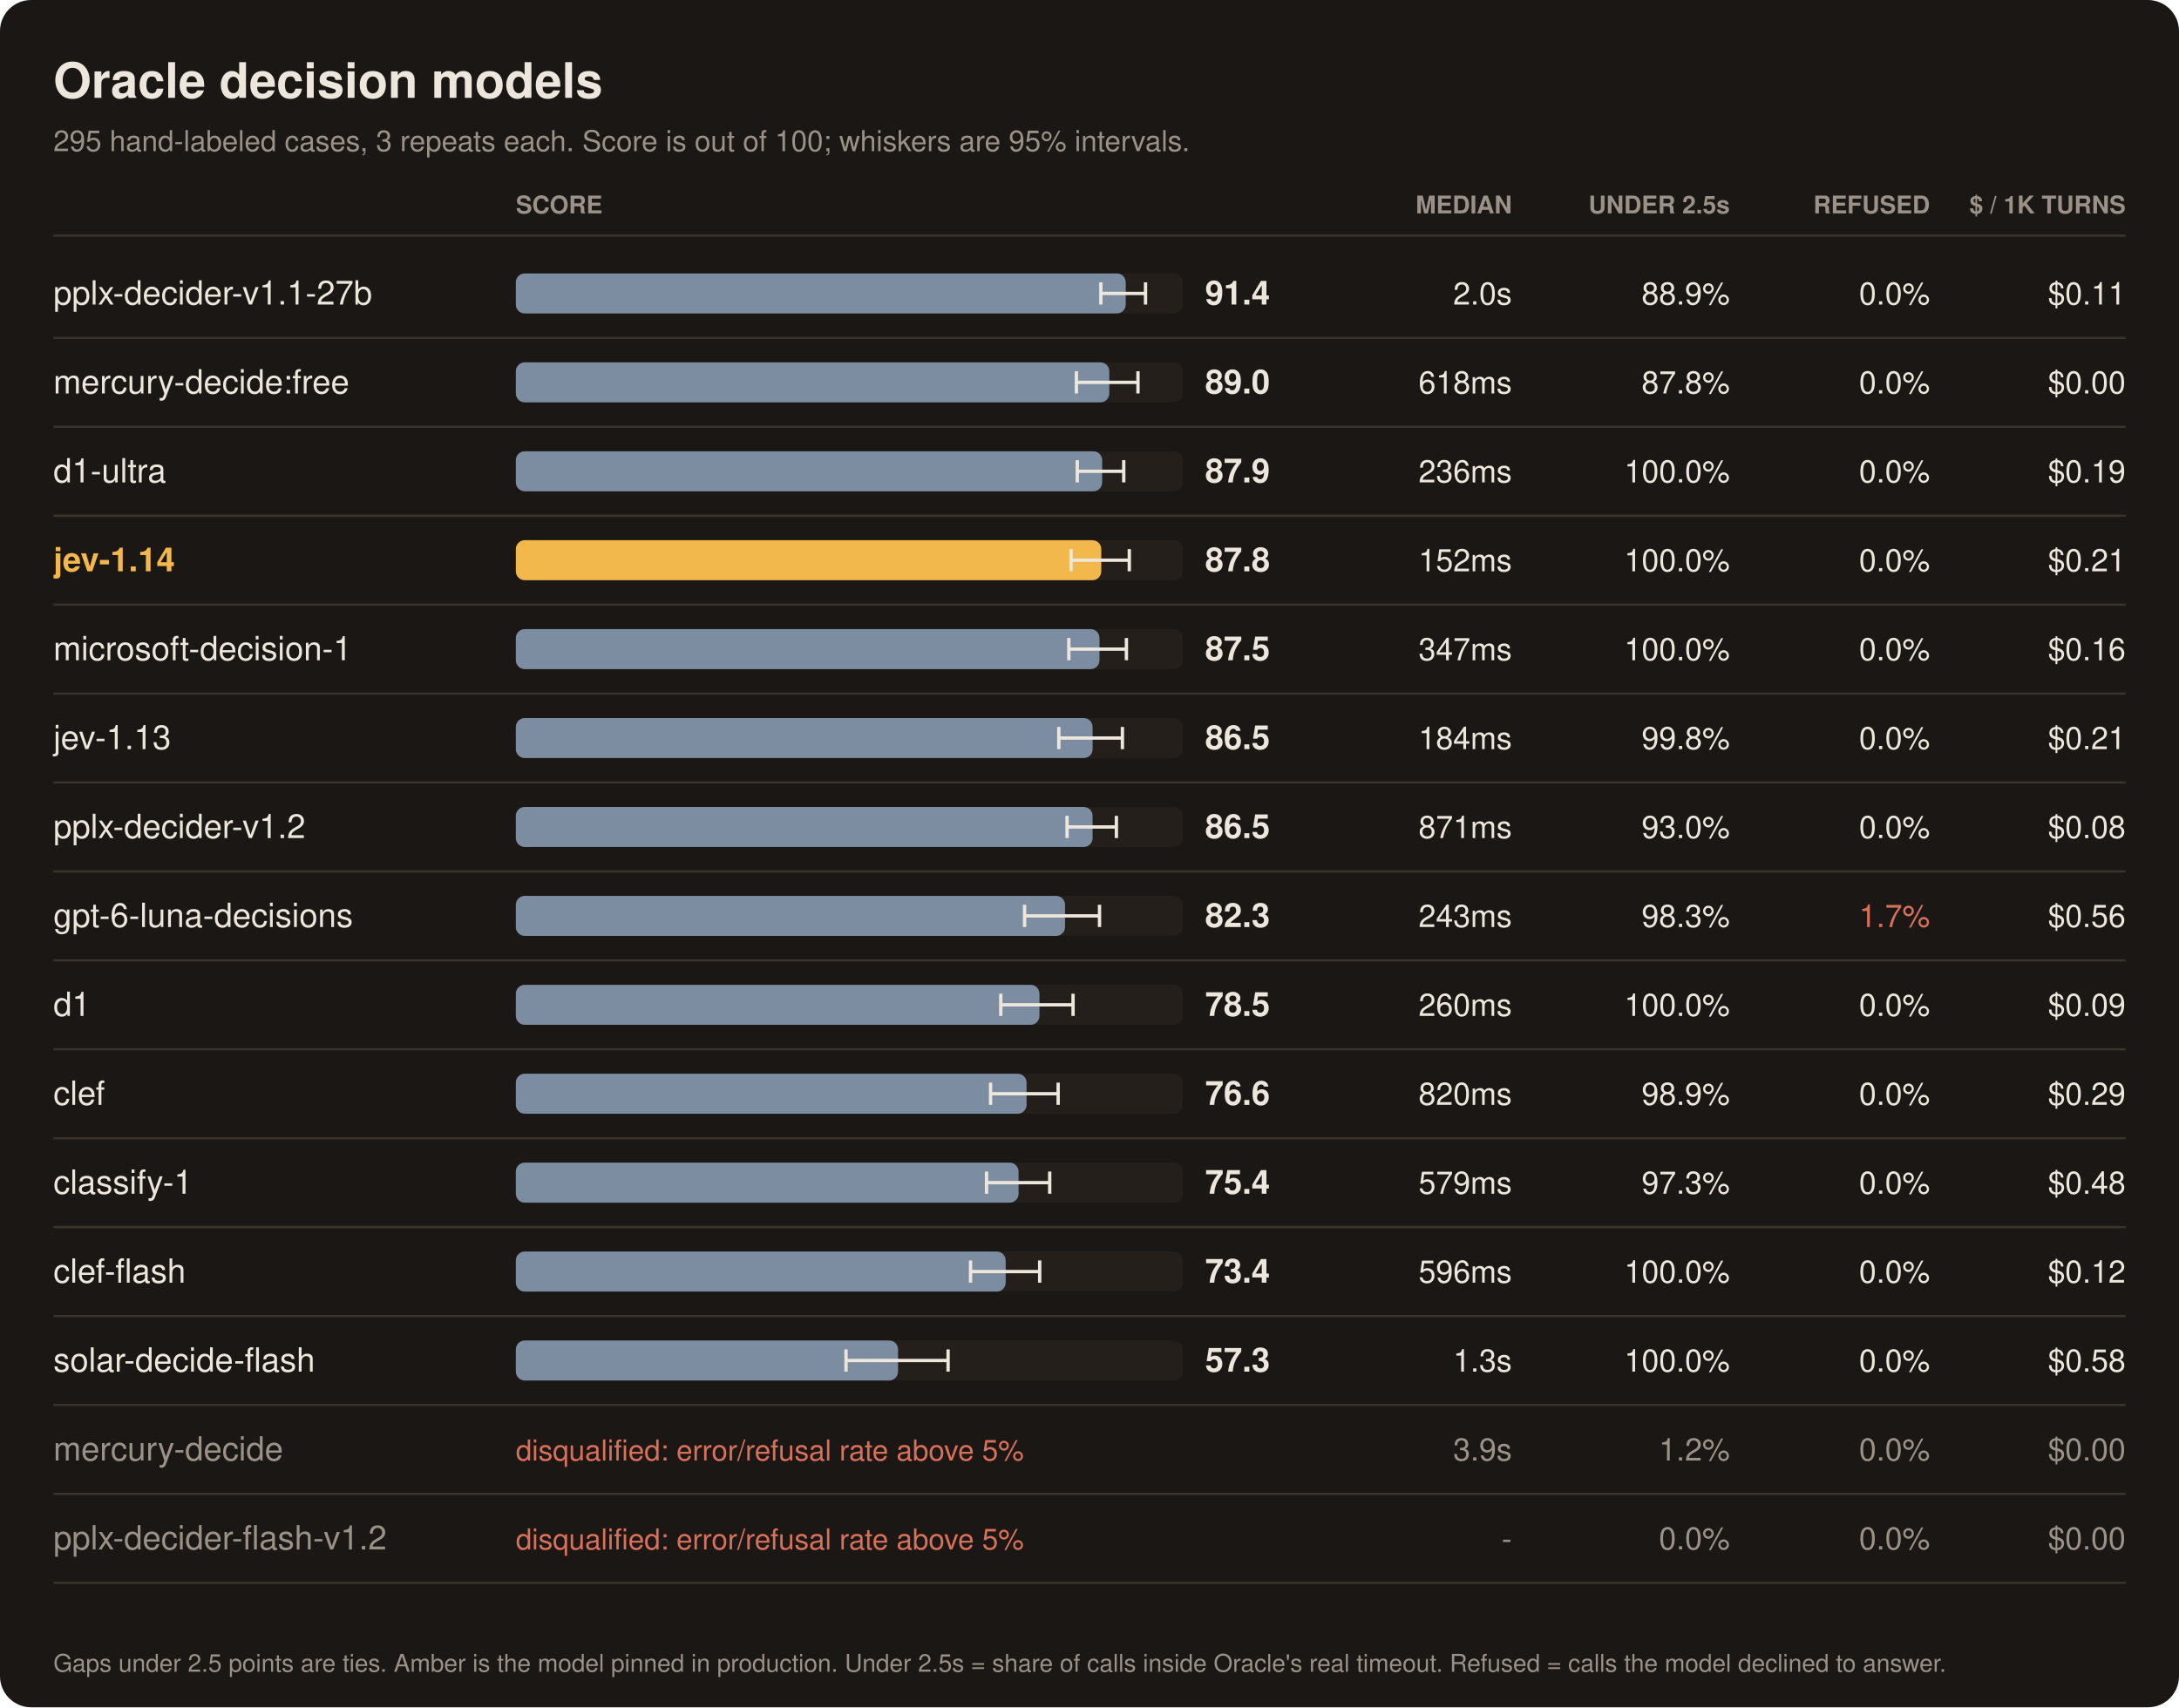
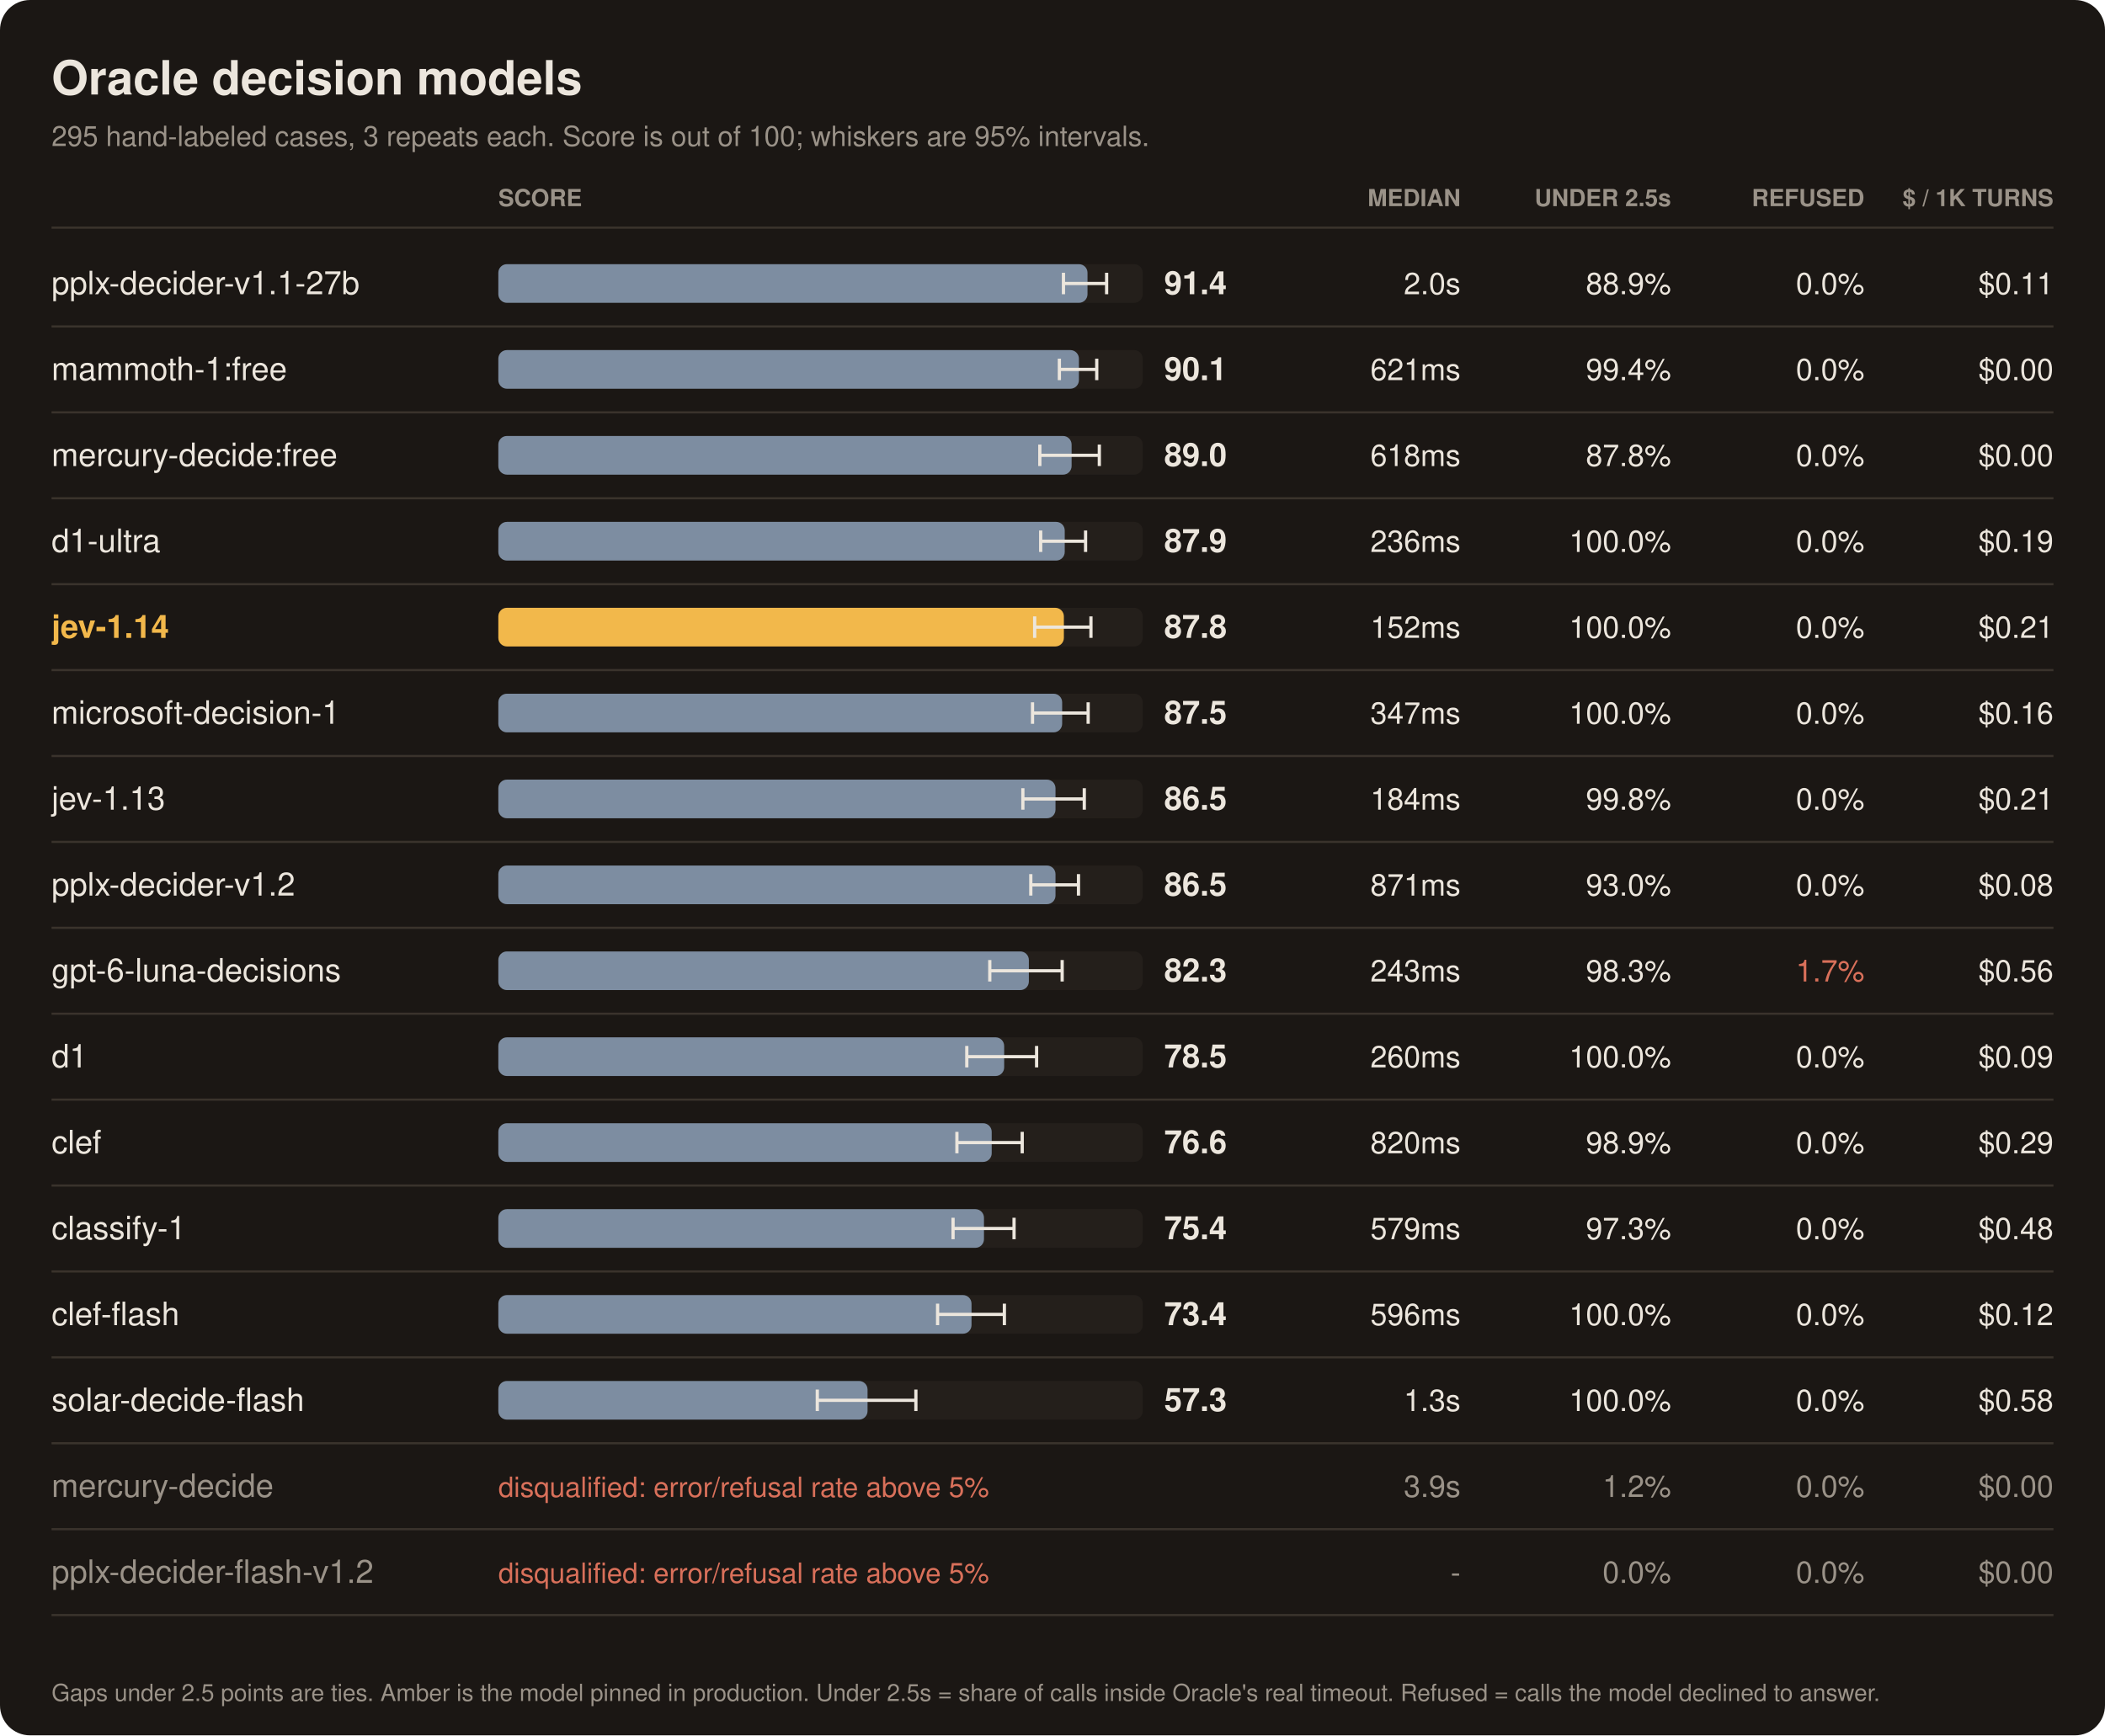
- <svg xmlns="http://www.w3.org/2000/svg" viewBox="0 0 980 768" width="980" role="img" aria-label="Oracle decision models" font-family="-apple-system,BlinkMacSystemFont,'Segoe UI',Helvetica,Arial,sans-serif">
-   <rect width="980" height="768" rx="14" fill="#1b1714" />
+ <svg xmlns="http://www.w3.org/2000/svg" viewBox="0 0 980 808" width="980" role="img" aria-label="Oracle decision models" font-family="-apple-system,BlinkMacSystemFont,'Segoe UI',Helvetica,Arial,sans-serif">
+   <rect width="980" height="808" rx="14" fill="#1b1714" />
  <text x="24.0" y="44.0" font-size="22" font-weight="700" fill="#ece6dd" text-anchor="start">Oracle decision models</text>
  <text x="24.0" y="68.0" font-size="13" font-weight="400" fill="#9a9288" text-anchor="start">295 hand-labeled cases, 3 repeats each. Score is out of 100; whiskers are 95% intervals.</text>
  <text x="232.0" y="96.0" font-size="11" font-weight="600" fill="#9a9288" text-anchor="start">SCORE</text>
  <text x="680.0" y="96.0" font-size="11" font-weight="600" fill="#9a9288" text-anchor="end">MEDIAN</text>
  <text x="778.0" y="96.0" font-size="11" font-weight="600" fill="#9a9288" text-anchor="end">UNDER 2.5s</text>
  <text x="868.0" y="96.0" font-size="11" font-weight="600" fill="#9a9288" text-anchor="end">REFUSED</text>
  <text x="956.0" y="96.0" font-size="11" font-weight="600" fill="#9a9288" text-anchor="end">$ / 1K TURNS</text>
  <line x1="24.0" y1="106.0" x2="956.0" y2="106.0" stroke="#3a332c" stroke-width="1.0" />
  <text x="24.0" y="137.0" font-size="15" font-weight="500" fill="#ece6dd" text-anchor="start">pplx-decider-v1.1-27b</text>
  <rect x="232.0" y="123.0" width="300.0" height="18.0" rx="4.0" fill="#241f1b" />
  <rect x="232.0" y="123.0" width="274.3" height="18.0" rx="4.0" fill="#7d8da1" />
  <line x1="495.1" y1="132.0" x2="515.2" y2="132.0" stroke="#ece6dd" stroke-width="1.5" />
  <line x1="495.1" y1="127.0" x2="495.1" y2="137.0" stroke="#ece6dd" stroke-width="1.5" />
  <line x1="515.2" y1="127.0" x2="515.2" y2="137.0" stroke="#ece6dd" stroke-width="1.5" />
  <text x="542.0" y="137.0" font-size="15" font-weight="700" fill="#ece6dd" text-anchor="start">91.4</text>
  <text x="680.0" y="137.0" font-size="14" font-weight="400" fill="#ece6dd" text-anchor="end">2.0s</text>
  <text x="778.0" y="137.0" font-size="14" font-weight="400" fill="#ece6dd" text-anchor="end">88.9%</text>
  <text x="868.0" y="137.0" font-size="14" font-weight="400" fill="#ece6dd" text-anchor="end">0.0%</text>
  <text x="956.0" y="137.0" font-size="14" font-weight="400" fill="#ece6dd" text-anchor="end">$0.11</text>
  <line x1="24.0" y1="152.0" x2="956.0" y2="152.0" stroke="#3a332c" stroke-width="1.0" />
-   <text x="24.0" y="177.0" font-size="15" font-weight="500" fill="#ece6dd" text-anchor="start">mercury-decide:free</text>
+   <text x="24.0" y="177.0" font-size="15" font-weight="500" fill="#ece6dd" text-anchor="start">mammoth-1:free</text>
  <rect x="232.0" y="163.0" width="300.0" height="18.0" rx="4.0" fill="#241f1b" />
-   <rect x="232.0" y="163.0" width="266.9" height="18.0" rx="4.0" fill="#7d8da1" />
-   <line x1="484.1" y1="172.0" x2="511.8" y2="172.0" stroke="#ece6dd" stroke-width="1.5" />
-   <line x1="484.1" y1="167.0" x2="484.1" y2="177.0" stroke="#ece6dd" stroke-width="1.5" />
-   <line x1="511.8" y1="167.0" x2="511.8" y2="177.0" stroke="#ece6dd" stroke-width="1.5" />
-   <text x="542.0" y="177.0" font-size="15" font-weight="700" fill="#ece6dd" text-anchor="start">89.0</text>
-   <text x="680.0" y="177.0" font-size="14" font-weight="400" fill="#ece6dd" text-anchor="end">618ms</text>
-   <text x="778.0" y="177.0" font-size="14" font-weight="400" fill="#ece6dd" text-anchor="end">87.8%</text>
+   <rect x="232.0" y="163.0" width="270.3" height="18.0" rx="4.0" fill="#7d8da1" />
+   <line x1="493.2" y1="172.0" x2="510.6" y2="172.0" stroke="#ece6dd" stroke-width="1.5" />
+   <line x1="493.2" y1="167.0" x2="493.2" y2="177.0" stroke="#ece6dd" stroke-width="1.5" />
+   <line x1="510.6" y1="167.0" x2="510.6" y2="177.0" stroke="#ece6dd" stroke-width="1.5" />
+   <text x="542.0" y="177.0" font-size="15" font-weight="700" fill="#ece6dd" text-anchor="start">90.1</text>
+   <text x="680.0" y="177.0" font-size="14" font-weight="400" fill="#ece6dd" text-anchor="end">621ms</text>
+   <text x="778.0" y="177.0" font-size="14" font-weight="400" fill="#ece6dd" text-anchor="end">99.4%</text>
  <text x="868.0" y="177.0" font-size="14" font-weight="400" fill="#ece6dd" text-anchor="end">0.0%</text>
  <text x="956.0" y="177.0" font-size="14" font-weight="400" fill="#ece6dd" text-anchor="end">$0.00</text>
  <line x1="24.0" y1="192.0" x2="956.0" y2="192.0" stroke="#3a332c" stroke-width="1.0" />
-   <text x="24.0" y="217.0" font-size="15" font-weight="500" fill="#ece6dd" text-anchor="start">d1-ultra</text>
+   <text x="24.0" y="217.0" font-size="15" font-weight="500" fill="#ece6dd" text-anchor="start">mercury-decide:free</text>
  <rect x="232.0" y="203.0" width="300.0" height="18.0" rx="4.0" fill="#241f1b" />
-   <rect x="232.0" y="203.0" width="263.7" height="18.0" rx="4.0" fill="#7d8da1" />
-   <line x1="484.5" y1="212.0" x2="505.4" y2="212.0" stroke="#ece6dd" stroke-width="1.5" />
-   <line x1="484.5" y1="207.0" x2="484.5" y2="217.0" stroke="#ece6dd" stroke-width="1.5" />
-   <line x1="505.4" y1="207.0" x2="505.4" y2="217.0" stroke="#ece6dd" stroke-width="1.5" />
-   <text x="542.0" y="217.0" font-size="15" font-weight="700" fill="#ece6dd" text-anchor="start">87.9</text>
-   <text x="680.0" y="217.0" font-size="14" font-weight="400" fill="#ece6dd" text-anchor="end">236ms</text>
-   <text x="778.0" y="217.0" font-size="14" font-weight="400" fill="#ece6dd" text-anchor="end">100.0%</text>
+   <rect x="232.0" y="203.0" width="266.9" height="18.0" rx="4.0" fill="#7d8da1" />
+   <line x1="484.1" y1="212.0" x2="511.8" y2="212.0" stroke="#ece6dd" stroke-width="1.5" />
+   <line x1="484.1" y1="207.0" x2="484.1" y2="217.0" stroke="#ece6dd" stroke-width="1.5" />
+   <line x1="511.8" y1="207.0" x2="511.8" y2="217.0" stroke="#ece6dd" stroke-width="1.5" />
+   <text x="542.0" y="217.0" font-size="15" font-weight="700" fill="#ece6dd" text-anchor="start">89.0</text>
+   <text x="680.0" y="217.0" font-size="14" font-weight="400" fill="#ece6dd" text-anchor="end">618ms</text>
+   <text x="778.0" y="217.0" font-size="14" font-weight="400" fill="#ece6dd" text-anchor="end">87.8%</text>
  <text x="868.0" y="217.0" font-size="14" font-weight="400" fill="#ece6dd" text-anchor="end">0.0%</text>
-   <text x="956.0" y="217.0" font-size="14" font-weight="400" fill="#ece6dd" text-anchor="end">$0.19</text>
+   <text x="956.0" y="217.0" font-size="14" font-weight="400" fill="#ece6dd" text-anchor="end">$0.00</text>
  <line x1="24.0" y1="232.0" x2="956.0" y2="232.0" stroke="#3a332c" stroke-width="1.0" />
-   <text x="24.0" y="257.0" font-size="15" font-weight="700" fill="#f2b84b" text-anchor="start">jev-1.14</text>
+   <text x="24.0" y="257.0" font-size="15" font-weight="500" fill="#ece6dd" text-anchor="start">d1-ultra</text>
  <rect x="232.0" y="243.0" width="300.0" height="18.0" rx="4.0" fill="#241f1b" />
-   <rect x="232.0" y="243.0" width="263.3" height="18.0" rx="4.0" fill="#f2b84b" />
-   <line x1="481.7" y1="252.0" x2="507.9" y2="252.0" stroke="#ece6dd" stroke-width="1.5" />
-   <line x1="481.7" y1="247.0" x2="481.7" y2="257.0" stroke="#ece6dd" stroke-width="1.5" />
-   <line x1="507.9" y1="247.0" x2="507.9" y2="257.0" stroke="#ece6dd" stroke-width="1.5" />
-   <text x="542.0" y="257.0" font-size="15" font-weight="700" fill="#ece6dd" text-anchor="start">87.8</text>
-   <text x="680.0" y="257.0" font-size="14" font-weight="400" fill="#ece6dd" text-anchor="end">152ms</text>
+   <rect x="232.0" y="243.0" width="263.7" height="18.0" rx="4.0" fill="#7d8da1" />
+   <line x1="484.5" y1="252.0" x2="505.4" y2="252.0" stroke="#ece6dd" stroke-width="1.5" />
+   <line x1="484.5" y1="247.0" x2="484.5" y2="257.0" stroke="#ece6dd" stroke-width="1.5" />
+   <line x1="505.4" y1="247.0" x2="505.4" y2="257.0" stroke="#ece6dd" stroke-width="1.5" />
+   <text x="542.0" y="257.0" font-size="15" font-weight="700" fill="#ece6dd" text-anchor="start">87.9</text>
+   <text x="680.0" y="257.0" font-size="14" font-weight="400" fill="#ece6dd" text-anchor="end">236ms</text>
  <text x="778.0" y="257.0" font-size="14" font-weight="400" fill="#ece6dd" text-anchor="end">100.0%</text>
  <text x="868.0" y="257.0" font-size="14" font-weight="400" fill="#ece6dd" text-anchor="end">0.0%</text>
-   <text x="956.0" y="257.0" font-size="14" font-weight="400" fill="#ece6dd" text-anchor="end">$0.21</text>
+   <text x="956.0" y="257.0" font-size="14" font-weight="400" fill="#ece6dd" text-anchor="end">$0.19</text>
  <line x1="24.0" y1="272.0" x2="956.0" y2="272.0" stroke="#3a332c" stroke-width="1.0" />
-   <text x="24.0" y="297.0" font-size="15" font-weight="500" fill="#ece6dd" text-anchor="start">microsoft-decision-1</text>
+   <text x="24.0" y="297.0" font-size="15" font-weight="700" fill="#f2b84b" text-anchor="start">jev-1.14</text>
  <rect x="232.0" y="283.0" width="300.0" height="18.0" rx="4.0" fill="#241f1b" />
-   <rect x="232.0" y="283.0" width="262.5" height="18.0" rx="4.0" fill="#7d8da1" />
-   <line x1="480.7" y1="292.0" x2="506.6" y2="292.0" stroke="#ece6dd" stroke-width="1.5" />
-   <line x1="480.7" y1="287.0" x2="480.7" y2="297.0" stroke="#ece6dd" stroke-width="1.5" />
-   <line x1="506.6" y1="287.0" x2="506.6" y2="297.0" stroke="#ece6dd" stroke-width="1.5" />
-   <text x="542.0" y="297.0" font-size="15" font-weight="700" fill="#ece6dd" text-anchor="start">87.5</text>
-   <text x="680.0" y="297.0" font-size="14" font-weight="400" fill="#ece6dd" text-anchor="end">347ms</text>
+   <rect x="232.0" y="283.0" width="263.3" height="18.0" rx="4.0" fill="#f2b84b" />
+   <line x1="481.7" y1="292.0" x2="507.9" y2="292.0" stroke="#ece6dd" stroke-width="1.5" />
+   <line x1="481.7" y1="287.0" x2="481.7" y2="297.0" stroke="#ece6dd" stroke-width="1.5" />
+   <line x1="507.9" y1="287.0" x2="507.9" y2="297.0" stroke="#ece6dd" stroke-width="1.5" />
+   <text x="542.0" y="297.0" font-size="15" font-weight="700" fill="#ece6dd" text-anchor="start">87.8</text>
+   <text x="680.0" y="297.0" font-size="14" font-weight="400" fill="#ece6dd" text-anchor="end">152ms</text>
  <text x="778.0" y="297.0" font-size="14" font-weight="400" fill="#ece6dd" text-anchor="end">100.0%</text>
  <text x="868.0" y="297.0" font-size="14" font-weight="400" fill="#ece6dd" text-anchor="end">0.0%</text>
-   <text x="956.0" y="297.0" font-size="14" font-weight="400" fill="#ece6dd" text-anchor="end">$0.16</text>
+   <text x="956.0" y="297.0" font-size="14" font-weight="400" fill="#ece6dd" text-anchor="end">$0.21</text>
  <line x1="24.0" y1="312.0" x2="956.0" y2="312.0" stroke="#3a332c" stroke-width="1.0" />
-   <text x="24.0" y="337.0" font-size="15" font-weight="500" fill="#ece6dd" text-anchor="start">jev-1.13</text>
+   <text x="24.0" y="337.0" font-size="15" font-weight="500" fill="#ece6dd" text-anchor="start">microsoft-decision-1</text>
  <rect x="232.0" y="323.0" width="300.0" height="18.0" rx="4.0" fill="#241f1b" />
-   <rect x="232.0" y="323.0" width="259.4" height="18.0" rx="4.0" fill="#7d8da1" />
-   <line x1="476.2" y1="332.0" x2="504.8" y2="332.0" stroke="#ece6dd" stroke-width="1.5" />
-   <line x1="476.2" y1="327.0" x2="476.2" y2="337.0" stroke="#ece6dd" stroke-width="1.5" />
-   <line x1="504.8" y1="327.0" x2="504.8" y2="337.0" stroke="#ece6dd" stroke-width="1.5" />
-   <text x="542.0" y="337.0" font-size="15" font-weight="700" fill="#ece6dd" text-anchor="start">86.5</text>
-   <text x="680.0" y="337.0" font-size="14" font-weight="400" fill="#ece6dd" text-anchor="end">184ms</text>
-   <text x="778.0" y="337.0" font-size="14" font-weight="400" fill="#ece6dd" text-anchor="end">99.8%</text>
+   <rect x="232.0" y="323.0" width="262.5" height="18.0" rx="4.0" fill="#7d8da1" />
+   <line x1="480.7" y1="332.0" x2="506.6" y2="332.0" stroke="#ece6dd" stroke-width="1.5" />
+   <line x1="480.7" y1="327.0" x2="480.7" y2="337.0" stroke="#ece6dd" stroke-width="1.5" />
+   <line x1="506.6" y1="327.0" x2="506.6" y2="337.0" stroke="#ece6dd" stroke-width="1.5" />
+   <text x="542.0" y="337.0" font-size="15" font-weight="700" fill="#ece6dd" text-anchor="start">87.5</text>
+   <text x="680.0" y="337.0" font-size="14" font-weight="400" fill="#ece6dd" text-anchor="end">347ms</text>
+   <text x="778.0" y="337.0" font-size="14" font-weight="400" fill="#ece6dd" text-anchor="end">100.0%</text>
  <text x="868.0" y="337.0" font-size="14" font-weight="400" fill="#ece6dd" text-anchor="end">0.0%</text>
-   <text x="956.0" y="337.0" font-size="14" font-weight="400" fill="#ece6dd" text-anchor="end">$0.21</text>
+   <text x="956.0" y="337.0" font-size="14" font-weight="400" fill="#ece6dd" text-anchor="end">$0.16</text>
  <line x1="24.0" y1="352.0" x2="956.0" y2="352.0" stroke="#3a332c" stroke-width="1.0" />
-   <text x="24.0" y="377.0" font-size="15" font-weight="500" fill="#ece6dd" text-anchor="start">pplx-decider-v1.2</text>
+   <text x="24.0" y="377.0" font-size="15" font-weight="500" fill="#ece6dd" text-anchor="start">jev-1.13</text>
  <rect x="232.0" y="363.0" width="300.0" height="18.0" rx="4.0" fill="#241f1b" />
  <rect x="232.0" y="363.0" width="259.4" height="18.0" rx="4.0" fill="#7d8da1" />
-   <line x1="479.9" y1="372.0" x2="502.1" y2="372.0" stroke="#ece6dd" stroke-width="1.5" />
-   <line x1="479.9" y1="367.0" x2="479.9" y2="377.0" stroke="#ece6dd" stroke-width="1.5" />
-   <line x1="502.1" y1="367.0" x2="502.1" y2="377.0" stroke="#ece6dd" stroke-width="1.5" />
+   <line x1="476.2" y1="372.0" x2="504.8" y2="372.0" stroke="#ece6dd" stroke-width="1.5" />
+   <line x1="476.2" y1="367.0" x2="476.2" y2="377.0" stroke="#ece6dd" stroke-width="1.5" />
+   <line x1="504.8" y1="367.0" x2="504.8" y2="377.0" stroke="#ece6dd" stroke-width="1.5" />
  <text x="542.0" y="377.0" font-size="15" font-weight="700" fill="#ece6dd" text-anchor="start">86.5</text>
-   <text x="680.0" y="377.0" font-size="14" font-weight="400" fill="#ece6dd" text-anchor="end">871ms</text>
-   <text x="778.0" y="377.0" font-size="14" font-weight="400" fill="#ece6dd" text-anchor="end">93.0%</text>
+   <text x="680.0" y="377.0" font-size="14" font-weight="400" fill="#ece6dd" text-anchor="end">184ms</text>
+   <text x="778.0" y="377.0" font-size="14" font-weight="400" fill="#ece6dd" text-anchor="end">99.8%</text>
  <text x="868.0" y="377.0" font-size="14" font-weight="400" fill="#ece6dd" text-anchor="end">0.0%</text>
-   <text x="956.0" y="377.0" font-size="14" font-weight="400" fill="#ece6dd" text-anchor="end">$0.08</text>
+   <text x="956.0" y="377.0" font-size="14" font-weight="400" fill="#ece6dd" text-anchor="end">$0.21</text>
  <line x1="24.0" y1="392.0" x2="956.0" y2="392.0" stroke="#3a332c" stroke-width="1.0" />
-   <text x="24.0" y="417.0" font-size="15" font-weight="500" fill="#ece6dd" text-anchor="start">gpt-6-luna-decisions</text>
+   <text x="24.0" y="417.0" font-size="15" font-weight="500" fill="#ece6dd" text-anchor="start">pplx-decider-v1.2</text>
  <rect x="232.0" y="403.0" width="300.0" height="18.0" rx="4.0" fill="#241f1b" />
-   <rect x="232.0" y="403.0" width="247.0" height="18.0" rx="4.0" fill="#7d8da1" />
-   <line x1="460.8" y1="412.0" x2="494.5" y2="412.0" stroke="#ece6dd" stroke-width="1.5" />
-   <line x1="460.8" y1="407.0" x2="460.8" y2="417.0" stroke="#ece6dd" stroke-width="1.5" />
-   <line x1="494.5" y1="407.0" x2="494.5" y2="417.0" stroke="#ece6dd" stroke-width="1.5" />
-   <text x="542.0" y="417.0" font-size="15" font-weight="700" fill="#ece6dd" text-anchor="start">82.3</text>
-   <text x="680.0" y="417.0" font-size="14" font-weight="400" fill="#ece6dd" text-anchor="end">243ms</text>
-   <text x="778.0" y="417.0" font-size="14" font-weight="400" fill="#ece6dd" text-anchor="end">98.3%</text>
-   <text x="868.0" y="417.0" font-size="14" font-weight="400" fill="#d9705a" text-anchor="end">1.7%</text>
-   <text x="956.0" y="417.0" font-size="14" font-weight="400" fill="#ece6dd" text-anchor="end">$0.56</text>
+   <rect x="232.0" y="403.0" width="259.4" height="18.0" rx="4.0" fill="#7d8da1" />
+   <line x1="479.9" y1="412.0" x2="502.1" y2="412.0" stroke="#ece6dd" stroke-width="1.5" />
+   <line x1="479.9" y1="407.0" x2="479.9" y2="417.0" stroke="#ece6dd" stroke-width="1.5" />
+   <line x1="502.1" y1="407.0" x2="502.1" y2="417.0" stroke="#ece6dd" stroke-width="1.5" />
+   <text x="542.0" y="417.0" font-size="15" font-weight="700" fill="#ece6dd" text-anchor="start">86.5</text>
+   <text x="680.0" y="417.0" font-size="14" font-weight="400" fill="#ece6dd" text-anchor="end">871ms</text>
+   <text x="778.0" y="417.0" font-size="14" font-weight="400" fill="#ece6dd" text-anchor="end">93.0%</text>
+   <text x="868.0" y="417.0" font-size="14" font-weight="400" fill="#ece6dd" text-anchor="end">0.0%</text>
+   <text x="956.0" y="417.0" font-size="14" font-weight="400" fill="#ece6dd" text-anchor="end">$0.08</text>
  <line x1="24.0" y1="432.0" x2="956.0" y2="432.0" stroke="#3a332c" stroke-width="1.0" />
-   <text x="24.0" y="457.0" font-size="15" font-weight="500" fill="#ece6dd" text-anchor="start">d1</text>
+   <text x="24.0" y="457.0" font-size="15" font-weight="500" fill="#ece6dd" text-anchor="start">gpt-6-luna-decisions</text>
  <rect x="232.0" y="443.0" width="300.0" height="18.0" rx="4.0" fill="#241f1b" />
-   <rect x="232.0" y="443.0" width="235.5" height="18.0" rx="4.0" fill="#7d8da1" />
-   <line x1="450.1" y1="452.0" x2="482.6" y2="452.0" stroke="#ece6dd" stroke-width="1.5" />
-   <line x1="450.1" y1="447.0" x2="450.1" y2="457.0" stroke="#ece6dd" stroke-width="1.5" />
-   <line x1="482.6" y1="447.0" x2="482.6" y2="457.0" stroke="#ece6dd" stroke-width="1.5" />
-   <text x="542.0" y="457.0" font-size="15" font-weight="700" fill="#ece6dd" text-anchor="start">78.5</text>
-   <text x="680.0" y="457.0" font-size="14" font-weight="400" fill="#ece6dd" text-anchor="end">260ms</text>
-   <text x="778.0" y="457.0" font-size="14" font-weight="400" fill="#ece6dd" text-anchor="end">100.0%</text>
-   <text x="868.0" y="457.0" font-size="14" font-weight="400" fill="#ece6dd" text-anchor="end">0.0%</text>
-   <text x="956.0" y="457.0" font-size="14" font-weight="400" fill="#ece6dd" text-anchor="end">$0.09</text>
+   <rect x="232.0" y="443.0" width="247.0" height="18.0" rx="4.0" fill="#7d8da1" />
+   <line x1="460.8" y1="452.0" x2="494.5" y2="452.0" stroke="#ece6dd" stroke-width="1.5" />
+   <line x1="460.8" y1="447.0" x2="460.8" y2="457.0" stroke="#ece6dd" stroke-width="1.5" />
+   <line x1="494.5" y1="447.0" x2="494.5" y2="457.0" stroke="#ece6dd" stroke-width="1.5" />
+   <text x="542.0" y="457.0" font-size="15" font-weight="700" fill="#ece6dd" text-anchor="start">82.3</text>
+   <text x="680.0" y="457.0" font-size="14" font-weight="400" fill="#ece6dd" text-anchor="end">243ms</text>
+   <text x="778.0" y="457.0" font-size="14" font-weight="400" fill="#ece6dd" text-anchor="end">98.3%</text>
+   <text x="868.0" y="457.0" font-size="14" font-weight="400" fill="#d9705a" text-anchor="end">1.7%</text>
+   <text x="956.0" y="457.0" font-size="14" font-weight="400" fill="#ece6dd" text-anchor="end">$0.56</text>
  <line x1="24.0" y1="472.0" x2="956.0" y2="472.0" stroke="#3a332c" stroke-width="1.0" />
-   <text x="24.0" y="497.0" font-size="15" font-weight="500" fill="#ece6dd" text-anchor="start">clef</text>
+   <text x="24.0" y="497.0" font-size="15" font-weight="500" fill="#ece6dd" text-anchor="start">d1</text>
  <rect x="232.0" y="483.0" width="300.0" height="18.0" rx="4.0" fill="#241f1b" />
-   <rect x="232.0" y="483.0" width="229.7" height="18.0" rx="4.0" fill="#7d8da1" />
-   <line x1="445.5" y1="492.0" x2="475.9" y2="492.0" stroke="#ece6dd" stroke-width="1.5" />
-   <line x1="445.5" y1="487.0" x2="445.5" y2="497.0" stroke="#ece6dd" stroke-width="1.5" />
-   <line x1="475.9" y1="487.0" x2="475.9" y2="497.0" stroke="#ece6dd" stroke-width="1.5" />
-   <text x="542.0" y="497.0" font-size="15" font-weight="700" fill="#ece6dd" text-anchor="start">76.6</text>
-   <text x="680.0" y="497.0" font-size="14" font-weight="400" fill="#ece6dd" text-anchor="end">820ms</text>
-   <text x="778.0" y="497.0" font-size="14" font-weight="400" fill="#ece6dd" text-anchor="end">98.9%</text>
+   <rect x="232.0" y="483.0" width="235.5" height="18.0" rx="4.0" fill="#7d8da1" />
+   <line x1="450.1" y1="492.0" x2="482.6" y2="492.0" stroke="#ece6dd" stroke-width="1.5" />
+   <line x1="450.1" y1="487.0" x2="450.1" y2="497.0" stroke="#ece6dd" stroke-width="1.5" />
+   <line x1="482.6" y1="487.0" x2="482.6" y2="497.0" stroke="#ece6dd" stroke-width="1.5" />
+   <text x="542.0" y="497.0" font-size="15" font-weight="700" fill="#ece6dd" text-anchor="start">78.5</text>
+   <text x="680.0" y="497.0" font-size="14" font-weight="400" fill="#ece6dd" text-anchor="end">260ms</text>
+   <text x="778.0" y="497.0" font-size="14" font-weight="400" fill="#ece6dd" text-anchor="end">100.0%</text>
  <text x="868.0" y="497.0" font-size="14" font-weight="400" fill="#ece6dd" text-anchor="end">0.0%</text>
-   <text x="956.0" y="497.0" font-size="14" font-weight="400" fill="#ece6dd" text-anchor="end">$0.29</text>
+   <text x="956.0" y="497.0" font-size="14" font-weight="400" fill="#ece6dd" text-anchor="end">$0.09</text>
  <line x1="24.0" y1="512.0" x2="956.0" y2="512.0" stroke="#3a332c" stroke-width="1.0" />
-   <text x="24.0" y="537.0" font-size="15" font-weight="500" fill="#ece6dd" text-anchor="start">classify-1</text>
+   <text x="24.0" y="537.0" font-size="15" font-weight="500" fill="#ece6dd" text-anchor="start">clef</text>
  <rect x="232.0" y="523.0" width="300.0" height="18.0" rx="4.0" fill="#241f1b" />
-   <rect x="232.0" y="523.0" width="226.1" height="18.0" rx="4.0" fill="#7d8da1" />
-   <line x1="443.7" y1="532.0" x2="472.1" y2="532.0" stroke="#ece6dd" stroke-width="1.5" />
-   <line x1="443.7" y1="527.0" x2="443.7" y2="537.0" stroke="#ece6dd" stroke-width="1.5" />
-   <line x1="472.1" y1="527.0" x2="472.1" y2="537.0" stroke="#ece6dd" stroke-width="1.5" />
-   <text x="542.0" y="537.0" font-size="15" font-weight="700" fill="#ece6dd" text-anchor="start">75.4</text>
-   <text x="680.0" y="537.0" font-size="14" font-weight="400" fill="#ece6dd" text-anchor="end">579ms</text>
-   <text x="778.0" y="537.0" font-size="14" font-weight="400" fill="#ece6dd" text-anchor="end">97.3%</text>
+   <rect x="232.0" y="523.0" width="229.7" height="18.0" rx="4.0" fill="#7d8da1" />
+   <line x1="445.5" y1="532.0" x2="475.9" y2="532.0" stroke="#ece6dd" stroke-width="1.5" />
+   <line x1="445.5" y1="527.0" x2="445.5" y2="537.0" stroke="#ece6dd" stroke-width="1.5" />
+   <line x1="475.9" y1="527.0" x2="475.9" y2="537.0" stroke="#ece6dd" stroke-width="1.5" />
+   <text x="542.0" y="537.0" font-size="15" font-weight="700" fill="#ece6dd" text-anchor="start">76.6</text>
+   <text x="680.0" y="537.0" font-size="14" font-weight="400" fill="#ece6dd" text-anchor="end">820ms</text>
+   <text x="778.0" y="537.0" font-size="14" font-weight="400" fill="#ece6dd" text-anchor="end">98.9%</text>
  <text x="868.0" y="537.0" font-size="14" font-weight="400" fill="#ece6dd" text-anchor="end">0.0%</text>
-   <text x="956.0" y="537.0" font-size="14" font-weight="400" fill="#ece6dd" text-anchor="end">$0.48</text>
+   <text x="956.0" y="537.0" font-size="14" font-weight="400" fill="#ece6dd" text-anchor="end">$0.29</text>
  <line x1="24.0" y1="552.0" x2="956.0" y2="552.0" stroke="#3a332c" stroke-width="1.0" />
-   <text x="24.0" y="577.0" font-size="15" font-weight="500" fill="#ece6dd" text-anchor="start">clef-flash</text>
+   <text x="24.0" y="577.0" font-size="15" font-weight="500" fill="#ece6dd" text-anchor="start">classify-1</text>
  <rect x="232.0" y="563.0" width="300.0" height="18.0" rx="4.0" fill="#241f1b" />
-   <rect x="232.0" y="563.0" width="220.3" height="18.0" rx="4.0" fill="#7d8da1" />
-   <line x1="436.5" y1="572.0" x2="467.6" y2="572.0" stroke="#ece6dd" stroke-width="1.5" />
-   <line x1="436.5" y1="567.0" x2="436.5" y2="577.0" stroke="#ece6dd" stroke-width="1.5" />
-   <line x1="467.6" y1="567.0" x2="467.6" y2="577.0" stroke="#ece6dd" stroke-width="1.5" />
-   <text x="542.0" y="577.0" font-size="15" font-weight="700" fill="#ece6dd" text-anchor="start">73.4</text>
-   <text x="680.0" y="577.0" font-size="14" font-weight="400" fill="#ece6dd" text-anchor="end">596ms</text>
-   <text x="778.0" y="577.0" font-size="14" font-weight="400" fill="#ece6dd" text-anchor="end">100.0%</text>
+   <rect x="232.0" y="563.0" width="226.1" height="18.0" rx="4.0" fill="#7d8da1" />
+   <line x1="443.7" y1="572.0" x2="472.1" y2="572.0" stroke="#ece6dd" stroke-width="1.5" />
+   <line x1="443.7" y1="567.0" x2="443.7" y2="577.0" stroke="#ece6dd" stroke-width="1.5" />
+   <line x1="472.1" y1="567.0" x2="472.1" y2="577.0" stroke="#ece6dd" stroke-width="1.5" />
+   <text x="542.0" y="577.0" font-size="15" font-weight="700" fill="#ece6dd" text-anchor="start">75.4</text>
+   <text x="680.0" y="577.0" font-size="14" font-weight="400" fill="#ece6dd" text-anchor="end">579ms</text>
+   <text x="778.0" y="577.0" font-size="14" font-weight="400" fill="#ece6dd" text-anchor="end">97.3%</text>
  <text x="868.0" y="577.0" font-size="14" font-weight="400" fill="#ece6dd" text-anchor="end">0.0%</text>
-   <text x="956.0" y="577.0" font-size="14" font-weight="400" fill="#ece6dd" text-anchor="end">$0.12</text>
+   <text x="956.0" y="577.0" font-size="14" font-weight="400" fill="#ece6dd" text-anchor="end">$0.48</text>
  <line x1="24.0" y1="592.0" x2="956.0" y2="592.0" stroke="#3a332c" stroke-width="1.0" />
-   <text x="24.0" y="617.0" font-size="15" font-weight="500" fill="#ece6dd" text-anchor="start">solar-decide-flash</text>
+   <text x="24.0" y="617.0" font-size="15" font-weight="500" fill="#ece6dd" text-anchor="start">clef-flash</text>
  <rect x="232.0" y="603.0" width="300.0" height="18.0" rx="4.0" fill="#241f1b" />
-   <rect x="232.0" y="603.0" width="171.9" height="18.0" rx="4.0" fill="#7d8da1" />
-   <line x1="380.5" y1="612.0" x2="426.4" y2="612.0" stroke="#ece6dd" stroke-width="1.5" />
-   <line x1="380.5" y1="607.0" x2="380.5" y2="617.0" stroke="#ece6dd" stroke-width="1.5" />
-   <line x1="426.4" y1="607.0" x2="426.4" y2="617.0" stroke="#ece6dd" stroke-width="1.5" />
-   <text x="542.0" y="617.0" font-size="15" font-weight="700" fill="#ece6dd" text-anchor="start">57.3</text>
-   <text x="680.0" y="617.0" font-size="14" font-weight="400" fill="#ece6dd" text-anchor="end">1.3s</text>
+   <rect x="232.0" y="603.0" width="220.3" height="18.0" rx="4.0" fill="#7d8da1" />
+   <line x1="436.5" y1="612.0" x2="467.6" y2="612.0" stroke="#ece6dd" stroke-width="1.5" />
+   <line x1="436.5" y1="607.0" x2="436.5" y2="617.0" stroke="#ece6dd" stroke-width="1.5" />
+   <line x1="467.6" y1="607.0" x2="467.6" y2="617.0" stroke="#ece6dd" stroke-width="1.5" />
+   <text x="542.0" y="617.0" font-size="15" font-weight="700" fill="#ece6dd" text-anchor="start">73.4</text>
+   <text x="680.0" y="617.0" font-size="14" font-weight="400" fill="#ece6dd" text-anchor="end">596ms</text>
  <text x="778.0" y="617.0" font-size="14" font-weight="400" fill="#ece6dd" text-anchor="end">100.0%</text>
  <text x="868.0" y="617.0" font-size="14" font-weight="400" fill="#ece6dd" text-anchor="end">0.0%</text>
-   <text x="956.0" y="617.0" font-size="14" font-weight="400" fill="#ece6dd" text-anchor="end">$0.58</text>
+   <text x="956.0" y="617.0" font-size="14" font-weight="400" fill="#ece6dd" text-anchor="end">$0.12</text>
  <line x1="24.0" y1="632.0" x2="956.0" y2="632.0" stroke="#3a332c" stroke-width="1.0" />
-   <text x="24.0" y="657.0" font-size="15" font-weight="500" fill="#9a9288" text-anchor="start">mercury-decide</text>
-   <text x="232.0" y="657.0" font-size="13" font-weight="400" fill="#d9705a" text-anchor="start">disqualified: error/refusal rate above 5%</text>
-   <text x="680.0" y="657.0" font-size="14" font-weight="400" fill="#9a9288" text-anchor="end">3.9s</text>
-   <text x="778.0" y="657.0" font-size="14" font-weight="400" fill="#9a9288" text-anchor="end">1.2%</text>
-   <text x="868.0" y="657.0" font-size="14" font-weight="400" fill="#9a9288" text-anchor="end">0.0%</text>
-   <text x="956.0" y="657.0" font-size="14" font-weight="400" fill="#9a9288" text-anchor="end">$0.00</text>
+   <text x="24.0" y="657.0" font-size="15" font-weight="500" fill="#ece6dd" text-anchor="start">solar-decide-flash</text>
+   <rect x="232.0" y="643.0" width="300.0" height="18.0" rx="4.0" fill="#241f1b" />
+   <rect x="232.0" y="643.0" width="171.9" height="18.0" rx="4.0" fill="#7d8da1" />
+   <line x1="380.5" y1="652.0" x2="426.4" y2="652.0" stroke="#ece6dd" stroke-width="1.5" />
+   <line x1="380.5" y1="647.0" x2="380.5" y2="657.0" stroke="#ece6dd" stroke-width="1.5" />
+   <line x1="426.4" y1="647.0" x2="426.4" y2="657.0" stroke="#ece6dd" stroke-width="1.5" />
+   <text x="542.0" y="657.0" font-size="15" font-weight="700" fill="#ece6dd" text-anchor="start">57.3</text>
+   <text x="680.0" y="657.0" font-size="14" font-weight="400" fill="#ece6dd" text-anchor="end">1.3s</text>
+   <text x="778.0" y="657.0" font-size="14" font-weight="400" fill="#ece6dd" text-anchor="end">100.0%</text>
+   <text x="868.0" y="657.0" font-size="14" font-weight="400" fill="#ece6dd" text-anchor="end">0.0%</text>
+   <text x="956.0" y="657.0" font-size="14" font-weight="400" fill="#ece6dd" text-anchor="end">$0.58</text>
  <line x1="24.0" y1="672.0" x2="956.0" y2="672.0" stroke="#3a332c" stroke-width="1.0" />
-   <text x="24.0" y="697.0" font-size="15" font-weight="500" fill="#9a9288" text-anchor="start">pplx-decider-flash-v1.2</text>
+   <text x="24.0" y="697.0" font-size="15" font-weight="500" fill="#9a9288" text-anchor="start">mercury-decide</text>
  <text x="232.0" y="697.0" font-size="13" font-weight="400" fill="#d9705a" text-anchor="start">disqualified: error/refusal rate above 5%</text>
-   <text x="680.0" y="697.0" font-size="14" font-weight="400" fill="#9a9288" text-anchor="end">-</text>
-   <text x="778.0" y="697.0" font-size="14" font-weight="400" fill="#9a9288" text-anchor="end">0.0%</text>
+   <text x="680.0" y="697.0" font-size="14" font-weight="400" fill="#9a9288" text-anchor="end">3.9s</text>
+   <text x="778.0" y="697.0" font-size="14" font-weight="400" fill="#9a9288" text-anchor="end">1.2%</text>
  <text x="868.0" y="697.0" font-size="14" font-weight="400" fill="#9a9288" text-anchor="end">0.0%</text>
  <text x="956.0" y="697.0" font-size="14" font-weight="400" fill="#9a9288" text-anchor="end">$0.00</text>
  <line x1="24.0" y1="712.0" x2="956.0" y2="712.0" stroke="#3a332c" stroke-width="1.0" />
-   <text x="24.0" y="752.0" font-size="11" font-weight="400" fill="#9a9288" text-anchor="start">Gaps under 2.5 points are ties. Amber is the model pinned in production. Under 2.5s = share of calls inside Oracle's real timeout. Refused = calls the model declined to answer.</text>
+   <text x="24.0" y="737.0" font-size="15" font-weight="500" fill="#9a9288" text-anchor="start">pplx-decider-flash-v1.2</text>
+   <text x="232.0" y="737.0" font-size="13" font-weight="400" fill="#d9705a" text-anchor="start">disqualified: error/refusal rate above 5%</text>
+   <text x="680.0" y="737.0" font-size="14" font-weight="400" fill="#9a9288" text-anchor="end">-</text>
+   <text x="778.0" y="737.0" font-size="14" font-weight="400" fill="#9a9288" text-anchor="end">0.0%</text>
+   <text x="868.0" y="737.0" font-size="14" font-weight="400" fill="#9a9288" text-anchor="end">0.0%</text>
+   <text x="956.0" y="737.0" font-size="14" font-weight="400" fill="#9a9288" text-anchor="end">$0.00</text>
+   <line x1="24.0" y1="752.0" x2="956.0" y2="752.0" stroke="#3a332c" stroke-width="1.0" />
+   <text x="24.0" y="792.0" font-size="11" font-weight="400" fill="#9a9288" text-anchor="start">Gaps under 2.5 points are ties. Amber is the model pinned in production. Under 2.5s = share of calls inside Oracle's real timeout. Refused = calls the model declined to answer.</text>
</svg>
